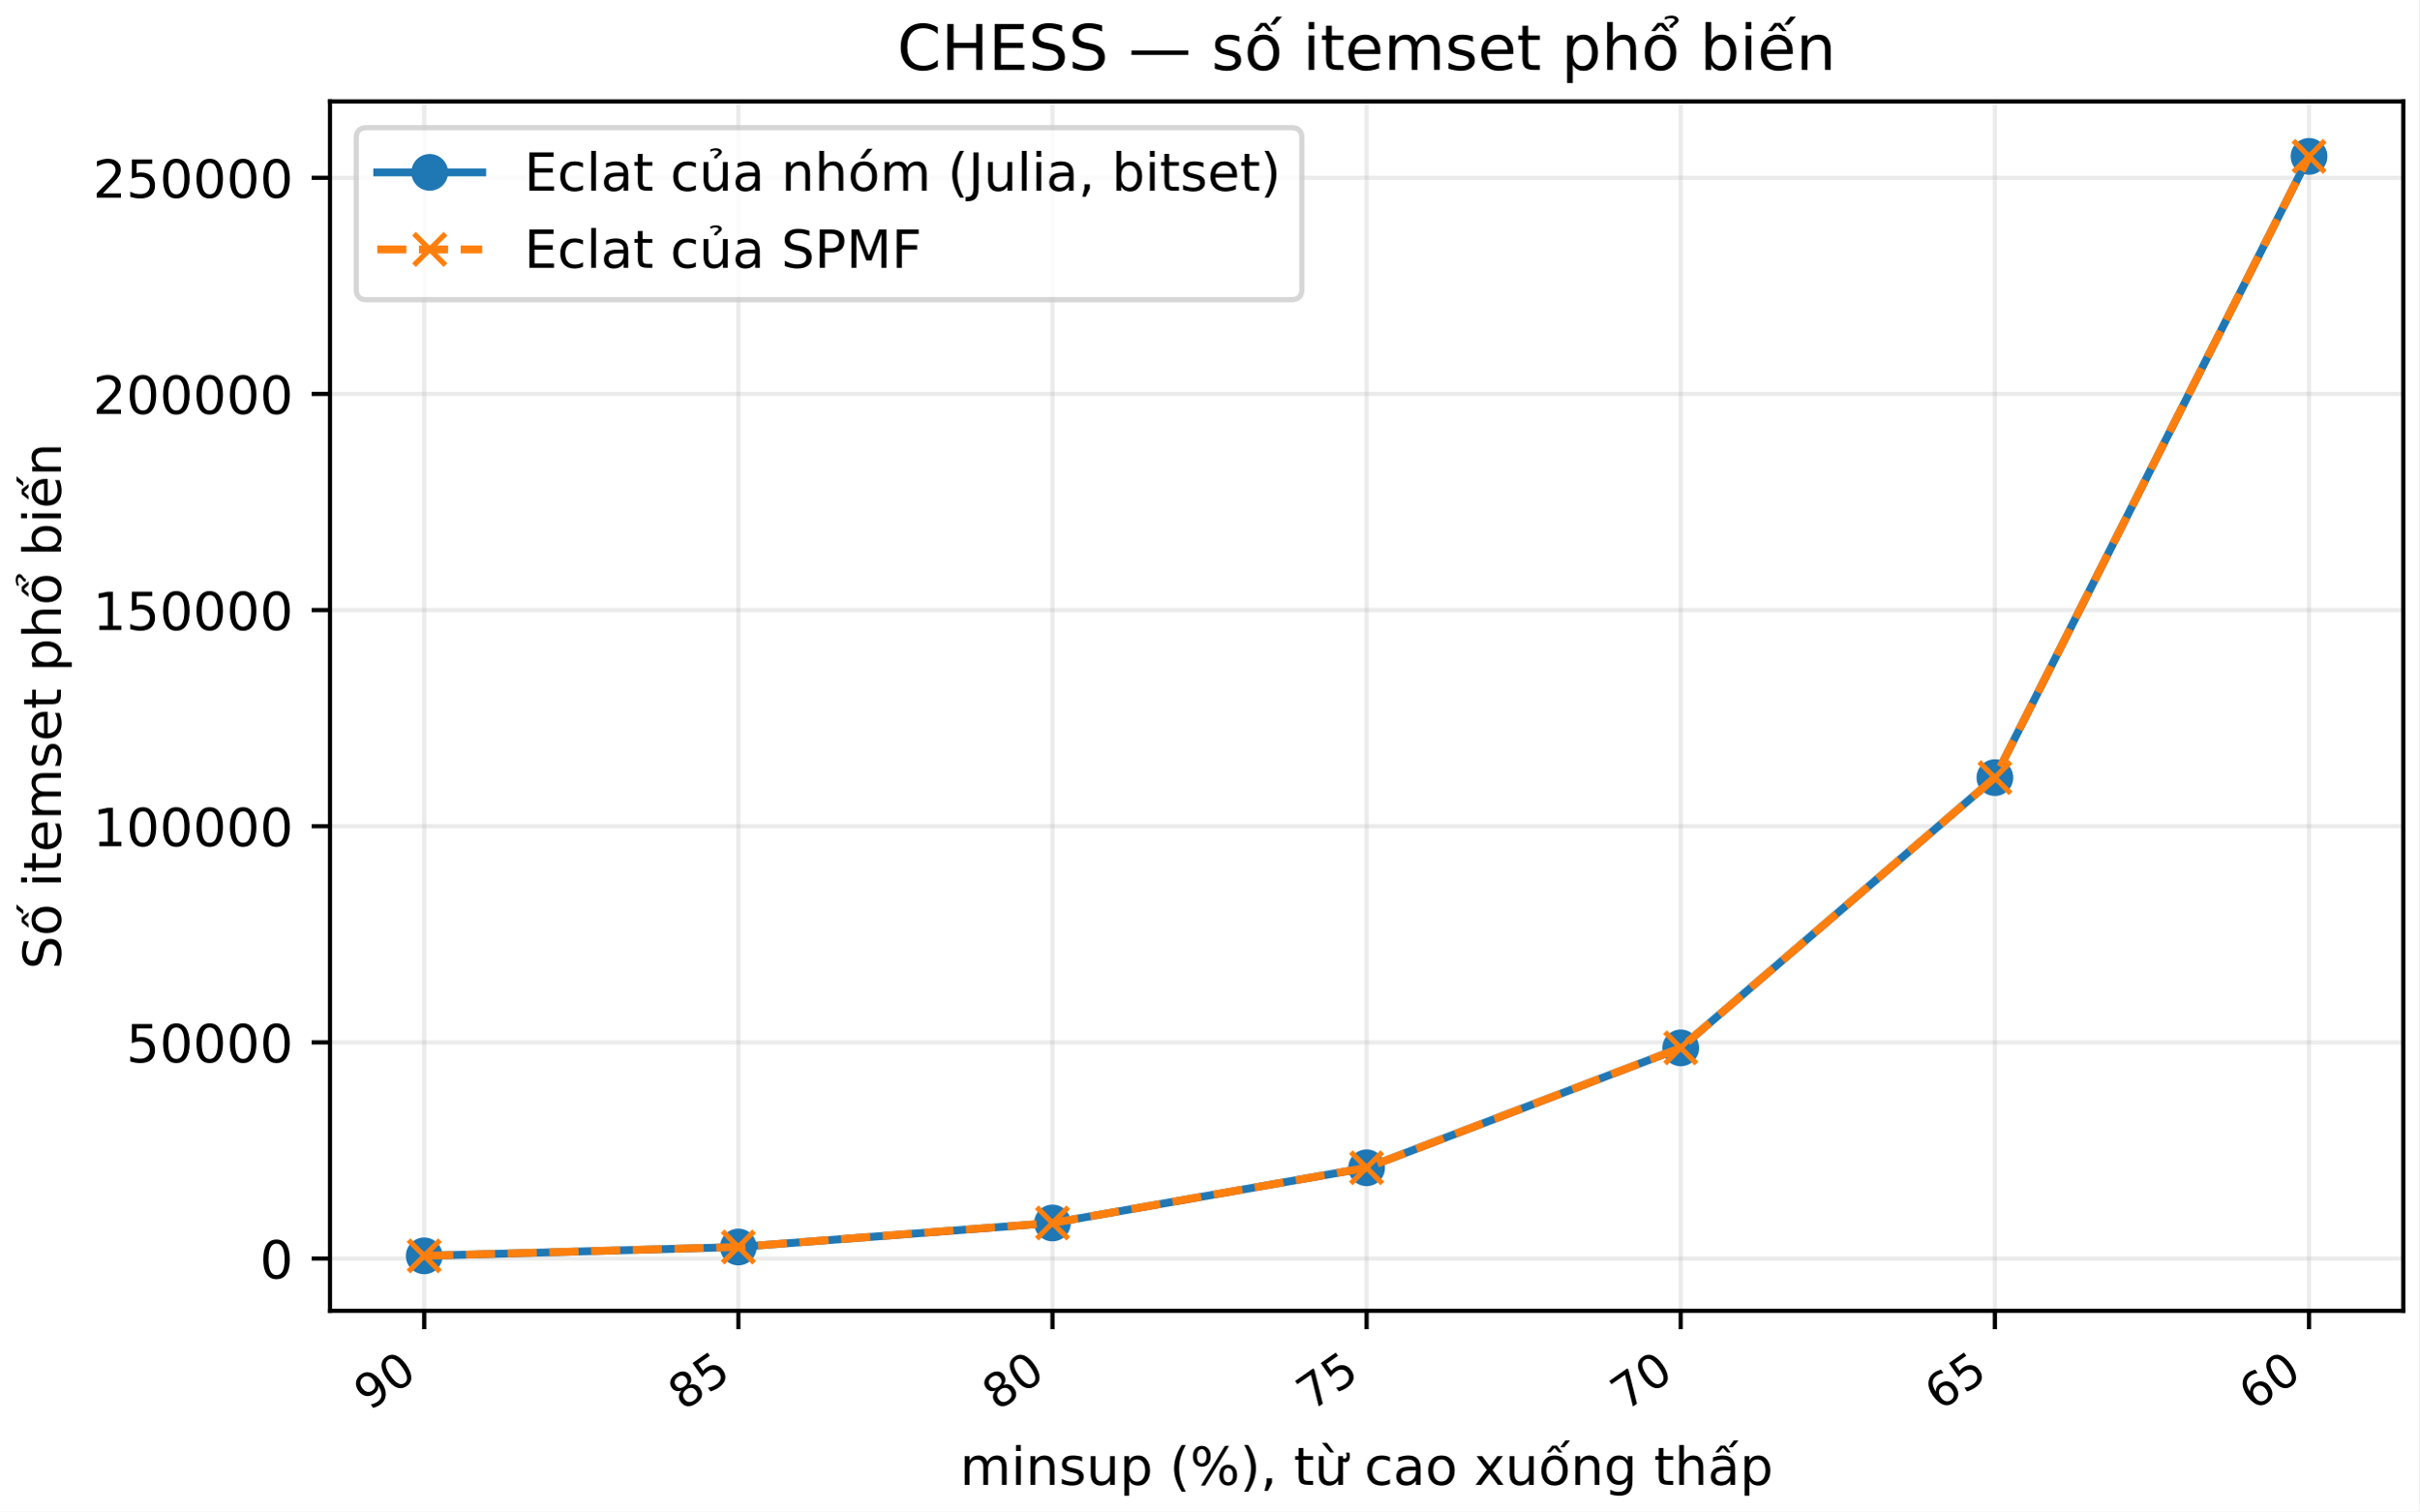
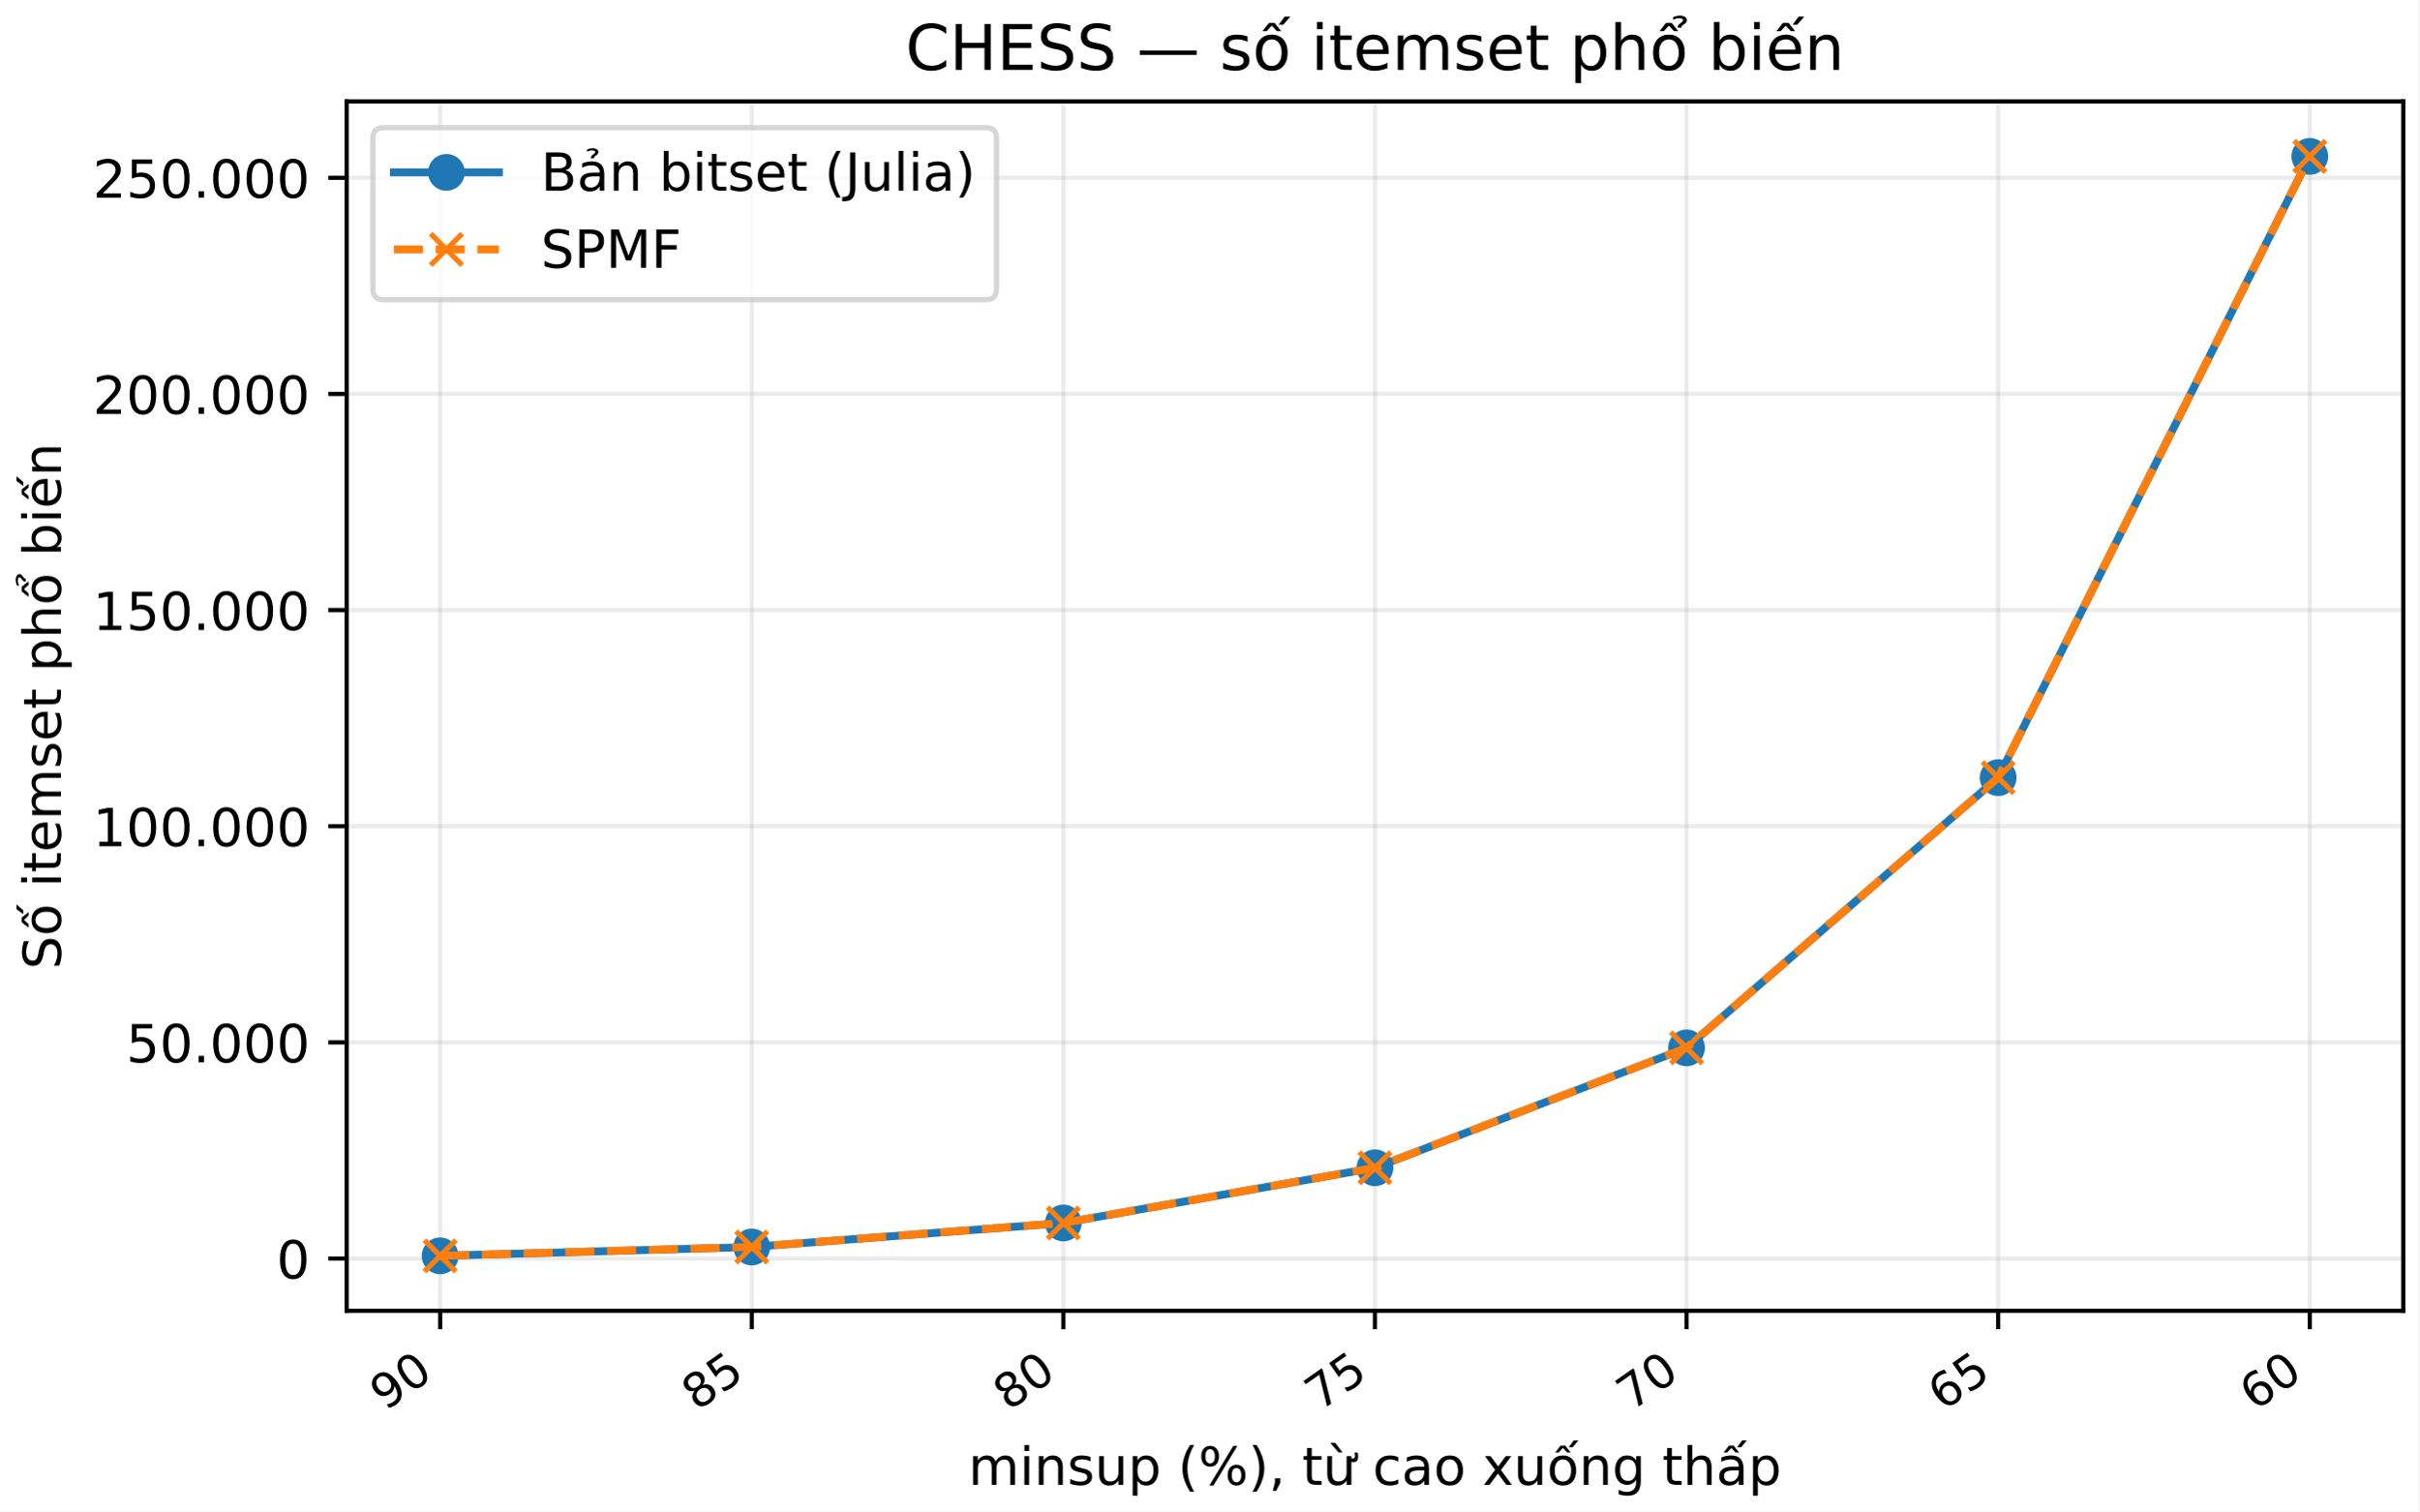
<svg xmlns="http://www.w3.org/2000/svg" xmlns:xlink="http://www.w3.org/1999/xlink" width="460.8pt" height="288pt" viewBox="0 0 460.8 288" version="1.1">
  <defs>
    <style type="text/css">*{stroke-linejoin: round; stroke-linecap: butt}</style>
  </defs>
  <g id="figure_1">
    <g id="patch_1">
      <path d="M 0 288  L 460.8 288  L 460.8 0  L 0 0  z " style="fill: #ffffff" />
    </g>
    <g id="axes_1">
      <g id="patch_2">
-         <path d="M 62.855 249.765  L 457.8 249.765  L 457.8 19.32  L 62.855 19.32  z " style="fill: #ffffff" />
+         <path d="M 66.033 249.765  L 457.8 249.765  L 457.8 19.32  L 66.033 19.32  z " style="fill: #ffffff" />
      </g>
      <g id="matplotlib.axis_1">
        <g id="xtick_1">
          <g id="line2d_1">
-             <path d="M 80.807 249.765  L 80.807 19.32  " clip-path="url(#p0d4916bf7c)" style="fill: none; stroke: #b0b0b0; stroke-opacity: 0.25; stroke-width: 0.8; stroke-linecap: square" />
+             <path d="M 83.841 249.765  L 83.841 19.32  " clip-path="url(#peea55f5ab8)" style="fill: none; stroke: #b0b0b0; stroke-opacity: 0.25; stroke-width: 0.8; stroke-linecap: square" />
          </g>
          <g id="line2d_2">
            <defs>
-               <path id="m0edde9a8f7" d="M 0 0  L 0 3.5  " style="stroke: #000000; stroke-width: 0.8" />
+               <path id="mf111eb7a8d" d="M 0 0  L 0 3.5  " style="stroke: #000000; stroke-width: 0.8" />
            </defs>
            <g>
-               <use xlink:href="#m0edde9a8f7" x="80.807" y="249.765" style="stroke: #000000; stroke-width: 0.8" />
+               <use xlink:href="#mf111eb7a8d" x="83.841" y="249.765" style="stroke: #000000; stroke-width: 0.8" />
            </g>
          </g>
          <g id="text_1">
-             <text style="font-size: 9px; font-family: 'DejaVu Sans', 'Bitstream Vera Sans', 'Computer Modern Sans Serif', 'Lucida Grande', 'Verdana', 'Geneva', 'Lucid', 'Arial', 'Helvetica', 'Avant Garde', sans-serif" transform="translate(70.35205 268.9353) rotate(-35)">90</text>
+             <text style="font-size: 9px; font-family: 'DejaVu Sans', 'Bitstream Vera Sans', 'Computer Modern Sans Serif', 'Lucida Grande', 'Verdana', 'Geneva', 'Lucid', 'Arial', 'Helvetica', 'Avant Garde', sans-serif" transform="translate(73.38572 268.9353) rotate(-35)">90</text>
          </g>
        </g>
        <g id="xtick_2">
          <g id="line2d_3">
-             <path d="M 140.647 249.765  L 140.647 19.32  " clip-path="url(#p0d4916bf7c)" style="fill: none; stroke: #b0b0b0; stroke-opacity: 0.25; stroke-width: 0.8; stroke-linecap: square" />
+             <path d="M 143.199 249.765  L 143.199 19.32  " clip-path="url(#peea55f5ab8)" style="fill: none; stroke: #b0b0b0; stroke-opacity: 0.25; stroke-width: 0.8; stroke-linecap: square" />
          </g>
          <g id="line2d_4">
            <g>
-               <use xlink:href="#m0edde9a8f7" x="140.647" y="249.765" style="stroke: #000000; stroke-width: 0.8" />
+               <use xlink:href="#mf111eb7a8d" x="143.199" y="249.765" style="stroke: #000000; stroke-width: 0.8" />
            </g>
          </g>
          <g id="text_2">
-             <text style="font-size: 9px; font-family: 'DejaVu Sans', 'Bitstream Vera Sans', 'Computer Modern Sans Serif', 'Lucida Grande', 'Verdana', 'Geneva', 'Lucid', 'Arial', 'Helvetica', 'Avant Garde', sans-serif" transform="translate(130.1922 268.9353) rotate(-35)">85</text>
+             <text style="font-size: 9px; font-family: 'DejaVu Sans', 'Bitstream Vera Sans', 'Computer Modern Sans Serif', 'Lucida Grande', 'Verdana', 'Geneva', 'Lucid', 'Arial', 'Helvetica', 'Avant Garde', sans-serif" transform="translate(132.7443 268.9353) rotate(-35)">85</text>
          </g>
        </g>
        <g id="xtick_3">
          <g id="line2d_5">
-             <path d="M 200.487 249.765  L 200.487 19.32  " clip-path="url(#p0d4916bf7c)" style="fill: none; stroke: #b0b0b0; stroke-opacity: 0.25; stroke-width: 0.8; stroke-linecap: square" />
+             <path d="M 202.558 249.765  L 202.558 19.32  " clip-path="url(#peea55f5ab8)" style="fill: none; stroke: #b0b0b0; stroke-opacity: 0.25; stroke-width: 0.8; stroke-linecap: square" />
          </g>
          <g id="line2d_6">
            <g>
-               <use xlink:href="#m0edde9a8f7" x="200.487" y="249.765" style="stroke: #000000; stroke-width: 0.8" />
+               <use xlink:href="#mf111eb7a8d" x="202.558" y="249.765" style="stroke: #000000; stroke-width: 0.8" />
            </g>
          </g>
          <g id="text_3">
-             <text style="font-size: 9px; font-family: 'DejaVu Sans', 'Bitstream Vera Sans', 'Computer Modern Sans Serif', 'Lucida Grande', 'Verdana', 'Geneva', 'Lucid', 'Arial', 'Helvetica', 'Avant Garde', sans-serif" transform="translate(190.0323 268.9353) rotate(-35)">80</text>
+             <text style="font-size: 9px; font-family: 'DejaVu Sans', 'Bitstream Vera Sans', 'Computer Modern Sans Serif', 'Lucida Grande', 'Verdana', 'Geneva', 'Lucid', 'Arial', 'Helvetica', 'Avant Garde', sans-serif" transform="translate(192.1029 268.9353) rotate(-35)">80</text>
          </g>
        </g>
        <g id="xtick_4">
          <g id="line2d_7">
-             <path d="M 260.327 249.765  L 260.327 19.32  " clip-path="url(#p0d4916bf7c)" style="fill: none; stroke: #b0b0b0; stroke-opacity: 0.25; stroke-width: 0.8; stroke-linecap: square" />
+             <path d="M 261.916 249.765  L 261.916 19.32  " clip-path="url(#peea55f5ab8)" style="fill: none; stroke: #b0b0b0; stroke-opacity: 0.25; stroke-width: 0.8; stroke-linecap: square" />
          </g>
          <g id="line2d_8">
            <g>
-               <use xlink:href="#m0edde9a8f7" x="260.327" y="249.765" style="stroke: #000000; stroke-width: 0.8" />
+               <use xlink:href="#mf111eb7a8d" x="261.916" y="249.765" style="stroke: #000000; stroke-width: 0.8" />
            </g>
          </g>
          <g id="text_4">
-             <text style="font-size: 9px; font-family: 'DejaVu Sans', 'Bitstream Vera Sans', 'Computer Modern Sans Serif', 'Lucida Grande', 'Verdana', 'Geneva', 'Lucid', 'Arial', 'Helvetica', 'Avant Garde', sans-serif" transform="translate(249.8724 268.9353) rotate(-35)">75</text>
+             <text style="font-size: 9px; font-family: 'DejaVu Sans', 'Bitstream Vera Sans', 'Computer Modern Sans Serif', 'Lucida Grande', 'Verdana', 'Geneva', 'Lucid', 'Arial', 'Helvetica', 'Avant Garde', sans-serif" transform="translate(251.4615 268.9353) rotate(-35)">75</text>
          </g>
        </g>
        <g id="xtick_5">
          <g id="line2d_9">
-             <path d="M 320.167 249.765  L 320.167 19.32  " clip-path="url(#p0d4916bf7c)" style="fill: none; stroke: #b0b0b0; stroke-opacity: 0.25; stroke-width: 0.8; stroke-linecap: square" />
+             <path d="M 321.275 249.765  L 321.275 19.32  " clip-path="url(#peea55f5ab8)" style="fill: none; stroke: #b0b0b0; stroke-opacity: 0.25; stroke-width: 0.8; stroke-linecap: square" />
          </g>
          <g id="line2d_10">
            <g>
-               <use xlink:href="#m0edde9a8f7" x="320.167" y="249.765" style="stroke: #000000; stroke-width: 0.8" />
+               <use xlink:href="#mf111eb7a8d" x="321.275" y="249.765" style="stroke: #000000; stroke-width: 0.8" />
            </g>
          </g>
          <g id="text_5">
-             <text style="font-size: 9px; font-family: 'DejaVu Sans', 'Bitstream Vera Sans', 'Computer Modern Sans Serif', 'Lucida Grande', 'Verdana', 'Geneva', 'Lucid', 'Arial', 'Helvetica', 'Avant Garde', sans-serif" transform="translate(309.7126 268.9353) rotate(-35)">70</text>
+             <text style="font-size: 9px; font-family: 'DejaVu Sans', 'Bitstream Vera Sans', 'Computer Modern Sans Serif', 'Lucida Grande', 'Verdana', 'Geneva', 'Lucid', 'Arial', 'Helvetica', 'Avant Garde', sans-serif" transform="translate(310.8201 268.9353) rotate(-35)">70</text>
          </g>
        </g>
        <g id="xtick_6">
          <g id="line2d_11">
-             <path d="M 380.008 249.765  L 380.008 19.32  " clip-path="url(#p0d4916bf7c)" style="fill: none; stroke: #b0b0b0; stroke-opacity: 0.25; stroke-width: 0.8; stroke-linecap: square" />
+             <path d="M 380.634 249.765  L 380.634 19.32  " clip-path="url(#peea55f5ab8)" style="fill: none; stroke: #b0b0b0; stroke-opacity: 0.25; stroke-width: 0.8; stroke-linecap: square" />
          </g>
          <g id="line2d_12">
            <g>
-               <use xlink:href="#m0edde9a8f7" x="380.008" y="249.765" style="stroke: #000000; stroke-width: 0.8" />
+               <use xlink:href="#mf111eb7a8d" x="380.634" y="249.765" style="stroke: #000000; stroke-width: 0.8" />
            </g>
          </g>
          <g id="text_6">
-             <text style="font-size: 9px; font-family: 'DejaVu Sans', 'Bitstream Vera Sans', 'Computer Modern Sans Serif', 'Lucida Grande', 'Verdana', 'Geneva', 'Lucid', 'Arial', 'Helvetica', 'Avant Garde', sans-serif" transform="translate(369.5527 268.9353) rotate(-35)">65</text>
+             <text style="font-size: 9px; font-family: 'DejaVu Sans', 'Bitstream Vera Sans', 'Computer Modern Sans Serif', 'Lucida Grande', 'Verdana', 'Geneva', 'Lucid', 'Arial', 'Helvetica', 'Avant Garde', sans-serif" transform="translate(370.1787 268.9353) rotate(-35)">65</text>
          </g>
        </g>
        <g id="xtick_7">
          <g id="line2d_13">
-             <path d="M 439.848 249.765  L 439.848 19.32  " clip-path="url(#p0d4916bf7c)" style="fill: none; stroke: #b0b0b0; stroke-opacity: 0.25; stroke-width: 0.8; stroke-linecap: square" />
+             <path d="M 439.992 249.765  L 439.992 19.32  " clip-path="url(#peea55f5ab8)" style="fill: none; stroke: #b0b0b0; stroke-opacity: 0.25; stroke-width: 0.8; stroke-linecap: square" />
          </g>
          <g id="line2d_14">
            <g>
-               <use xlink:href="#m0edde9a8f7" x="439.848" y="249.765" style="stroke: #000000; stroke-width: 0.8" />
+               <use xlink:href="#mf111eb7a8d" x="439.992" y="249.765" style="stroke: #000000; stroke-width: 0.8" />
            </g>
          </g>
          <g id="text_7">
-             <text style="font-size: 9px; font-family: 'DejaVu Sans', 'Bitstream Vera Sans', 'Computer Modern Sans Serif', 'Lucida Grande', 'Verdana', 'Geneva', 'Lucid', 'Arial', 'Helvetica', 'Avant Garde', sans-serif" transform="translate(429.3928 268.9353) rotate(-35)">60</text>
+             <text style="font-size: 9px; font-family: 'DejaVu Sans', 'Bitstream Vera Sans', 'Computer Modern Sans Serif', 'Lucida Grande', 'Verdana', 'Geneva', 'Lucid', 'Arial', 'Helvetica', 'Avant Garde', sans-serif" transform="translate(429.5373 268.9353) rotate(-35)">60</text>
          </g>
        </g>
        <g id="text_8">
-           <text style="font-size: 10px; font-family: 'DejaVu Sans', 'Bitstream Vera Sans', 'Computer Modern Sans Serif', 'Lucida Grande', 'Verdana', 'Geneva', 'Lucid', 'Arial', 'Helvetica', 'Avant Garde', sans-serif; text-anchor: middle" x="260.327" y="282.92" transform="rotate(-0 260.3273 282.9201)">minsup (%), từ cao xuống thấp</text>
+           <text style="font-size: 10px; font-family: 'DejaVu Sans', 'Bitstream Vera Sans', 'Computer Modern Sans Serif', 'Lucida Grande', 'Verdana', 'Geneva', 'Lucid', 'Arial', 'Helvetica', 'Avant Garde', sans-serif; text-anchor: middle" x="261.916" y="282.92" transform="rotate(-0 261.9164 282.9201)">minsup (%), từ cao xuống thấp</text>
        </g>
      </g>
      <g id="matplotlib.axis_2">
        <g id="ytick_1">
          <g id="line2d_15">
-             <path d="M 62.855 239.802  L 457.8 239.802  " clip-path="url(#p0d4916bf7c)" style="fill: none; stroke: #b0b0b0; stroke-opacity: 0.25; stroke-width: 0.8; stroke-linecap: square" />
+             <path d="M 66.033 239.802  L 457.8 239.802  " clip-path="url(#peea55f5ab8)" style="fill: none; stroke: #b0b0b0; stroke-opacity: 0.25; stroke-width: 0.8; stroke-linecap: square" />
          </g>
          <g id="line2d_16">
            <defs>
-               <path id="m3b96e9f062" d="M 0 0  L -3.5 0  " style="stroke: #000000; stroke-width: 0.8" />
+               <path id="m8393edfee1" d="M 0 0  L -3.5 0  " style="stroke: #000000; stroke-width: 0.8" />
            </defs>
            <g>
-               <use xlink:href="#m3b96e9f062" x="62.855" y="239.802" style="stroke: #000000; stroke-width: 0.8" />
+               <use xlink:href="#m8393edfee1" x="66.033" y="239.802" style="stroke: #000000; stroke-width: 0.8" />
            </g>
          </g>
          <g id="text_9">
-             <text style="font-size: 10px; font-family: 'DejaVu Sans', 'Bitstream Vera Sans', 'Computer Modern Sans Serif', 'Lucida Grande', 'Verdana', 'Geneva', 'Lucid', 'Arial', 'Helvetica', 'Avant Garde', sans-serif; text-anchor: end" x="55.855" y="243.601" transform="rotate(-0 55.85493 243.6014)">0</text>
+             <text style="font-size: 10px; font-family: 'DejaVu Sans', 'Bitstream Vera Sans', 'Computer Modern Sans Serif', 'Lucida Grande', 'Verdana', 'Geneva', 'Lucid', 'Arial', 'Helvetica', 'Avant Garde', sans-serif; text-anchor: end" x="59.033" y="243.601" transform="rotate(-0 59.03305 243.6014)">0</text>
          </g>
        </g>
        <g id="ytick_2">
          <g id="line2d_17">
-             <path d="M 62.855 198.615  L 457.8 198.615  " clip-path="url(#p0d4916bf7c)" style="fill: none; stroke: #b0b0b0; stroke-opacity: 0.25; stroke-width: 0.8; stroke-linecap: square" />
+             <path d="M 66.033 198.615  L 457.8 198.615  " clip-path="url(#peea55f5ab8)" style="fill: none; stroke: #b0b0b0; stroke-opacity: 0.25; stroke-width: 0.8; stroke-linecap: square" />
          </g>
          <g id="line2d_18">
            <g>
-               <use xlink:href="#m3b96e9f062" x="62.855" y="198.615" style="stroke: #000000; stroke-width: 0.8" />
+               <use xlink:href="#m8393edfee1" x="66.033" y="198.615" style="stroke: #000000; stroke-width: 0.8" />
            </g>
          </g>
          <g id="text_10">
-             <text style="font-size: 10px; font-family: 'DejaVu Sans', 'Bitstream Vera Sans', 'Computer Modern Sans Serif', 'Lucida Grande', 'Verdana', 'Geneva', 'Lucid', 'Arial', 'Helvetica', 'Avant Garde', sans-serif; text-anchor: end" x="55.855" y="202.414" transform="rotate(-0 55.85493 202.4145)">50000</text>
+             <text style="font-size: 10px; font-family: 'DejaVu Sans', 'Bitstream Vera Sans', 'Computer Modern Sans Serif', 'Lucida Grande', 'Verdana', 'Geneva', 'Lucid', 'Arial', 'Helvetica', 'Avant Garde', sans-serif; text-anchor: end" x="59.033" y="202.414" transform="rotate(-0 59.03305 202.4145)">50.000</text>
          </g>
        </g>
        <g id="ytick_3">
          <g id="line2d_19">
-             <path d="M 62.855 157.428  L 457.8 157.428  " clip-path="url(#p0d4916bf7c)" style="fill: none; stroke: #b0b0b0; stroke-opacity: 0.25; stroke-width: 0.8; stroke-linecap: square" />
+             <path d="M 66.033 157.428  L 457.8 157.428  " clip-path="url(#peea55f5ab8)" style="fill: none; stroke: #b0b0b0; stroke-opacity: 0.25; stroke-width: 0.8; stroke-linecap: square" />
          </g>
          <g id="line2d_20">
            <g>
-               <use xlink:href="#m3b96e9f062" x="62.855" y="157.428" style="stroke: #000000; stroke-width: 0.8" />
+               <use xlink:href="#m8393edfee1" x="66.033" y="157.428" style="stroke: #000000; stroke-width: 0.8" />
            </g>
          </g>
          <g id="text_11">
-             <text style="font-size: 10px; font-family: 'DejaVu Sans', 'Bitstream Vera Sans', 'Computer Modern Sans Serif', 'Lucida Grande', 'Verdana', 'Geneva', 'Lucid', 'Arial', 'Helvetica', 'Avant Garde', sans-serif; text-anchor: end" x="55.855" y="161.228" transform="rotate(-0 55.85493 161.2275)">100000</text>
+             <text style="font-size: 10px; font-family: 'DejaVu Sans', 'Bitstream Vera Sans', 'Computer Modern Sans Serif', 'Lucida Grande', 'Verdana', 'Geneva', 'Lucid', 'Arial', 'Helvetica', 'Avant Garde', sans-serif; text-anchor: end" x="59.033" y="161.228" transform="rotate(-0 59.03305 161.2275)">100.000</text>
          </g>
        </g>
        <g id="ytick_4">
          <g id="line2d_21">
-             <path d="M 62.855 116.241  L 457.8 116.241  " clip-path="url(#p0d4916bf7c)" style="fill: none; stroke: #b0b0b0; stroke-opacity: 0.25; stroke-width: 0.8; stroke-linecap: square" />
+             <path d="M 66.033 116.241  L 457.8 116.241  " clip-path="url(#peea55f5ab8)" style="fill: none; stroke: #b0b0b0; stroke-opacity: 0.25; stroke-width: 0.8; stroke-linecap: square" />
          </g>
          <g id="line2d_22">
            <g>
-               <use xlink:href="#m3b96e9f062" x="62.855" y="116.241" style="stroke: #000000; stroke-width: 0.8" />
+               <use xlink:href="#m8393edfee1" x="66.033" y="116.241" style="stroke: #000000; stroke-width: 0.8" />
            </g>
          </g>
          <g id="text_12">
-             <text style="font-size: 10px; font-family: 'DejaVu Sans', 'Bitstream Vera Sans', 'Computer Modern Sans Serif', 'Lucida Grande', 'Verdana', 'Geneva', 'Lucid', 'Arial', 'Helvetica', 'Avant Garde', sans-serif; text-anchor: end" x="55.855" y="120.041" transform="rotate(-0 55.85493 120.0406)">150000</text>
+             <text style="font-size: 10px; font-family: 'DejaVu Sans', 'Bitstream Vera Sans', 'Computer Modern Sans Serif', 'Lucida Grande', 'Verdana', 'Geneva', 'Lucid', 'Arial', 'Helvetica', 'Avant Garde', sans-serif; text-anchor: end" x="59.033" y="120.041" transform="rotate(-0 59.03305 120.0406)">150.000</text>
          </g>
        </g>
        <g id="ytick_5">
          <g id="line2d_23">
-             <path d="M 62.855 75.054  L 457.8 75.054  " clip-path="url(#p0d4916bf7c)" style="fill: none; stroke: #b0b0b0; stroke-opacity: 0.25; stroke-width: 0.8; stroke-linecap: square" />
+             <path d="M 66.033 75.054  L 457.8 75.054  " clip-path="url(#peea55f5ab8)" style="fill: none; stroke: #b0b0b0; stroke-opacity: 0.25; stroke-width: 0.8; stroke-linecap: square" />
          </g>
          <g id="line2d_24">
            <g>
-               <use xlink:href="#m3b96e9f062" x="62.855" y="75.054" style="stroke: #000000; stroke-width: 0.8" />
+               <use xlink:href="#m8393edfee1" x="66.033" y="75.054" style="stroke: #000000; stroke-width: 0.8" />
            </g>
          </g>
          <g id="text_13">
-             <text style="font-size: 10px; font-family: 'DejaVu Sans', 'Bitstream Vera Sans', 'Computer Modern Sans Serif', 'Lucida Grande', 'Verdana', 'Geneva', 'Lucid', 'Arial', 'Helvetica', 'Avant Garde', sans-serif; text-anchor: end" x="55.855" y="78.854" transform="rotate(-0 55.85493 78.85369)">200000</text>
+             <text style="font-size: 10px; font-family: 'DejaVu Sans', 'Bitstream Vera Sans', 'Computer Modern Sans Serif', 'Lucida Grande', 'Verdana', 'Geneva', 'Lucid', 'Arial', 'Helvetica', 'Avant Garde', sans-serif; text-anchor: end" x="59.033" y="78.854" transform="rotate(-0 59.03305 78.85369)">200.000</text>
          </g>
        </g>
        <g id="ytick_6">
          <g id="line2d_25">
-             <path d="M 62.855 33.868  L 457.8 33.868  " clip-path="url(#p0d4916bf7c)" style="fill: none; stroke: #b0b0b0; stroke-opacity: 0.25; stroke-width: 0.8; stroke-linecap: square" />
+             <path d="M 66.033 33.868  L 457.8 33.868  " clip-path="url(#peea55f5ab8)" style="fill: none; stroke: #b0b0b0; stroke-opacity: 0.25; stroke-width: 0.8; stroke-linecap: square" />
          </g>
          <g id="line2d_26">
            <g>
-               <use xlink:href="#m3b96e9f062" x="62.855" y="33.868" style="stroke: #000000; stroke-width: 0.8" />
+               <use xlink:href="#m8393edfee1" x="66.033" y="33.868" style="stroke: #000000; stroke-width: 0.8" />
            </g>
          </g>
          <g id="text_14">
-             <text style="font-size: 10px; font-family: 'DejaVu Sans', 'Bitstream Vera Sans', 'Computer Modern Sans Serif', 'Lucida Grande', 'Verdana', 'Geneva', 'Lucid', 'Arial', 'Helvetica', 'Avant Garde', sans-serif; text-anchor: end" x="55.855" y="37.667" transform="rotate(-0 55.85493 37.66676)">250000</text>
+             <text style="font-size: 10px; font-family: 'DejaVu Sans', 'Bitstream Vera Sans', 'Computer Modern Sans Serif', 'Lucida Grande', 'Verdana', 'Geneva', 'Lucid', 'Arial', 'Helvetica', 'Avant Garde', sans-serif; text-anchor: end" x="59.033" y="37.667" transform="rotate(-0 59.03305 37.66676)">250.000</text>
          </g>
        </g>
        <g id="text_15">
          <text style="font-size: 10px; font-family: 'DejaVu Sans', 'Bitstream Vera Sans', 'Computer Modern Sans Serif', 'Lucida Grande', 'Verdana', 'Geneva', 'Lucid', 'Arial', 'Helvetica', 'Avant Garde', sans-serif; text-anchor: middle" x="11.6" y="134.542" transform="rotate(-90 11.60024 134.5424)">Số itemset phổ biến</text>
        </g>
      </g>
      <g id="line2d_27">
-         <path d="M 80.807 239.29  L 140.647 237.604  L 200.487 233.025  L 260.327 222.509  L 320.167 199.661  L 380.008 148.17  L 439.848 29.795  " clip-path="url(#p0d4916bf7c)" style="fill: none; stroke: #1f77b4; stroke-width: 1.5; stroke-linecap: square" />
+         <path d="M 83.841 239.29  L 143.199 237.604  L 202.558 233.025  L 261.916 222.509  L 321.275 199.661  L 380.634 148.17  L 439.992 29.795  " clip-path="url(#peea55f5ab8)" style="fill: none; stroke: #1f77b4; stroke-width: 1.5; stroke-linecap: square" />
        <defs>
-           <path id="m278c9ea52c" d="M 0 3  C 0.796 3 1.559 2.684 2.121 2.121  C 2.684 1.559 3 0.796 3 0  C 3 -0.796 2.684 -1.559 2.121 -2.121  C 1.559 -2.684 0.796 -3 0 -3  C -0.796 -3 -1.559 -2.684 -2.121 -2.121  C -2.684 -1.559 -3 -0.796 -3 0  C -3 0.796 -2.684 1.559 -2.121 2.121  C -1.559 2.684 -0.796 3 0 3  z " style="stroke: #1f77b4" />
+           <path id="mf6d4ae1aa7" d="M 0 3  C 0.796 3 1.559 2.684 2.121 2.121  C 2.684 1.559 3 0.796 3 0  C 3 -0.796 2.684 -1.559 2.121 -2.121  C 1.559 -2.684 0.796 -3 0 -3  C -0.796 -3 -1.559 -2.684 -2.121 -2.121  C -2.684 -1.559 -3 -0.796 -3 0  C -3 0.796 -2.684 1.559 -2.121 2.121  C -1.559 2.684 -0.796 3 0 3  z " style="stroke: #1f77b4" />
        </defs>
-         <g clip-path="url(#p0d4916bf7c)">
-           <use xlink:href="#m278c9ea52c" x="80.807" y="239.29" style="fill: #1f77b4; stroke: #1f77b4" />
-           <use xlink:href="#m278c9ea52c" x="140.647" y="237.604" style="fill: #1f77b4; stroke: #1f77b4" />
-           <use xlink:href="#m278c9ea52c" x="200.487" y="233.025" style="fill: #1f77b4; stroke: #1f77b4" />
-           <use xlink:href="#m278c9ea52c" x="260.327" y="222.509" style="fill: #1f77b4; stroke: #1f77b4" />
-           <use xlink:href="#m278c9ea52c" x="320.167" y="199.661" style="fill: #1f77b4; stroke: #1f77b4" />
-           <use xlink:href="#m278c9ea52c" x="380.008" y="148.17" style="fill: #1f77b4; stroke: #1f77b4" />
-           <use xlink:href="#m278c9ea52c" x="439.848" y="29.795" style="fill: #1f77b4; stroke: #1f77b4" />
+         <g clip-path="url(#peea55f5ab8)">
+           <use xlink:href="#mf6d4ae1aa7" x="83.841" y="239.29" style="fill: #1f77b4; stroke: #1f77b4" />
+           <use xlink:href="#mf6d4ae1aa7" x="143.199" y="237.604" style="fill: #1f77b4; stroke: #1f77b4" />
+           <use xlink:href="#mf6d4ae1aa7" x="202.558" y="233.025" style="fill: #1f77b4; stroke: #1f77b4" />
+           <use xlink:href="#mf6d4ae1aa7" x="261.916" y="222.509" style="fill: #1f77b4; stroke: #1f77b4" />
+           <use xlink:href="#mf6d4ae1aa7" x="321.275" y="199.661" style="fill: #1f77b4; stroke: #1f77b4" />
+           <use xlink:href="#mf6d4ae1aa7" x="380.634" y="148.17" style="fill: #1f77b4; stroke: #1f77b4" />
+           <use xlink:href="#mf6d4ae1aa7" x="439.992" y="29.795" style="fill: #1f77b4; stroke: #1f77b4" />
        </g>
      </g>
      <g id="line2d_28">
-         <path d="M 80.807 239.29  L 140.647 237.604  L 200.487 233.025  L 260.327 222.509  L 320.167 199.661  L 380.008 148.17  L 439.848 29.795  " clip-path="url(#p0d4916bf7c)" style="fill: none; stroke-dasharray: 5.55,2.4; stroke-dashoffset: 0; stroke: #ff7f0e; stroke-width: 1.5" />
+         <path d="M 83.841 239.29  L 143.199 237.604  L 202.558 233.025  L 261.916 222.509  L 321.275 199.661  L 380.634 148.17  L 439.992 29.795  " clip-path="url(#peea55f5ab8)" style="fill: none; stroke-dasharray: 5.55,2.4; stroke-dashoffset: 0; stroke: #ff7f0e; stroke-width: 1.5" />
        <defs>
-           <path id="m385232da31" d="M -3 3  L 3 -3  M -3 -3  L 3 3  " style="stroke: #ff7f0e" />
+           <path id="m0ed7b96ea2" d="M -3 3  L 3 -3  M -3 -3  L 3 3  " style="stroke: #ff7f0e" />
        </defs>
-         <g clip-path="url(#p0d4916bf7c)">
-           <use xlink:href="#m385232da31" x="80.807" y="239.29" style="fill: #ff7f0e; stroke: #ff7f0e" />
-           <use xlink:href="#m385232da31" x="140.647" y="237.604" style="fill: #ff7f0e; stroke: #ff7f0e" />
-           <use xlink:href="#m385232da31" x="200.487" y="233.025" style="fill: #ff7f0e; stroke: #ff7f0e" />
-           <use xlink:href="#m385232da31" x="260.327" y="222.509" style="fill: #ff7f0e; stroke: #ff7f0e" />
-           <use xlink:href="#m385232da31" x="320.167" y="199.661" style="fill: #ff7f0e; stroke: #ff7f0e" />
-           <use xlink:href="#m385232da31" x="380.008" y="148.17" style="fill: #ff7f0e; stroke: #ff7f0e" />
-           <use xlink:href="#m385232da31" x="439.848" y="29.795" style="fill: #ff7f0e; stroke: #ff7f0e" />
+         <g clip-path="url(#peea55f5ab8)">
+           <use xlink:href="#m0ed7b96ea2" x="83.841" y="239.29" style="fill: #ff7f0e; stroke: #ff7f0e" />
+           <use xlink:href="#m0ed7b96ea2" x="143.199" y="237.604" style="fill: #ff7f0e; stroke: #ff7f0e" />
+           <use xlink:href="#m0ed7b96ea2" x="202.558" y="233.025" style="fill: #ff7f0e; stroke: #ff7f0e" />
+           <use xlink:href="#m0ed7b96ea2" x="261.916" y="222.509" style="fill: #ff7f0e; stroke: #ff7f0e" />
+           <use xlink:href="#m0ed7b96ea2" x="321.275" y="199.661" style="fill: #ff7f0e; stroke: #ff7f0e" />
+           <use xlink:href="#m0ed7b96ea2" x="380.634" y="148.17" style="fill: #ff7f0e; stroke: #ff7f0e" />
+           <use xlink:href="#m0ed7b96ea2" x="439.992" y="29.795" style="fill: #ff7f0e; stroke: #ff7f0e" />
        </g>
      </g>
      <g id="patch_3">
-         <path d="M 62.855 249.765  L 62.855 19.32  " style="fill: none; stroke: #000000; stroke-width: 0.8; stroke-linejoin: miter; stroke-linecap: square" />
+         <path d="M 66.033 249.765  L 66.033 19.32  " style="fill: none; stroke: #000000; stroke-width: 0.8; stroke-linejoin: miter; stroke-linecap: square" />
      </g>
      <g id="patch_4">
        <path d="M 457.8 249.765  L 457.8 19.32  " style="fill: none; stroke: #000000; stroke-width: 0.8; stroke-linejoin: miter; stroke-linecap: square" />
      </g>
      <g id="patch_5">
-         <path d="M 62.855 249.765  L 457.8 249.765  " style="fill: none; stroke: #000000; stroke-width: 0.8; stroke-linejoin: miter; stroke-linecap: square" />
+         <path d="M 66.033 249.765  L 457.8 249.765  " style="fill: none; stroke: #000000; stroke-width: 0.8; stroke-linejoin: miter; stroke-linecap: square" />
      </g>
      <g id="patch_6">
-         <path d="M 62.855 19.32  L 457.8 19.32  " style="fill: none; stroke: #000000; stroke-width: 0.8; stroke-linejoin: miter; stroke-linecap: square" />
+         <path d="M 66.033 19.32  L 457.8 19.32  " style="fill: none; stroke: #000000; stroke-width: 0.8; stroke-linejoin: miter; stroke-linecap: square" />
      </g>
      <g id="text_16">
-         <text style="font-size: 12px; font-family: 'DejaVu Sans', 'Bitstream Vera Sans', 'Computer Modern Sans Serif', 'Lucida Grande', 'Verdana', 'Geneva', 'Lucid', 'Arial', 'Helvetica', 'Avant Garde', sans-serif; text-anchor: middle" x="260.327" y="13.32" transform="rotate(-0 260.3273 13.32024)">CHESS — số itemset phổ biến</text>
+         <text style="font-size: 12px; font-family: 'DejaVu Sans', 'Bitstream Vera Sans', 'Computer Modern Sans Serif', 'Lucida Grande', 'Verdana', 'Geneva', 'Lucid', 'Arial', 'Helvetica', 'Avant Garde', sans-serif; text-anchor: middle" x="261.916" y="13.32" transform="rotate(-0 261.9164 13.32024)">CHESS — số itemset phổ biến</text>
      </g>
      <g id="legend_1">
        <g id="patch_7">
-           <path d="M 69.855 57.1  L 245.992 57.1  Q 247.992 57.1 247.992 55.1  L 247.992 26.32  Q 247.992 24.32 245.992 24.32  L 69.855 24.32  Q 67.855 24.32 67.855 26.32  L 67.855 55.1  Q 67.855 57.1 69.855 57.1  z " style="fill: #ffffff; opacity: 0.8; stroke: #cccccc; stroke-linejoin: miter" />
+           <path d="M 73.033 57.1  L 187.821 57.1  Q 189.821 57.1 189.821 55.1  L 189.821 26.32  Q 189.821 24.32 187.821 24.32  L 73.033 24.32  Q 71.033 24.32 71.033 26.32  L 71.033 55.1  Q 71.033 57.1 73.033 57.1  z " style="fill: #ffffff; opacity: 0.8; stroke: #cccccc; stroke-linejoin: miter" />
        </g>
        <g id="line2d_29">
-           <path d="M 71.855 32.842  L 81.855 32.842  L 91.855 32.842  " style="fill: none; stroke: #1f77b4; stroke-width: 1.5; stroke-linecap: square" />
+           <path d="M 75.033 32.842  L 85.033 32.842  L 95.033 32.842  " style="fill: none; stroke: #1f77b4; stroke-width: 1.5; stroke-linecap: square" />
          <g>
-             <use xlink:href="#m278c9ea52c" x="81.855" y="32.842" style="fill: #1f77b4; stroke: #1f77b4" />
+             <use xlink:href="#mf6d4ae1aa7" x="85.033" y="32.842" style="fill: #1f77b4; stroke: #1f77b4" />
          </g>
        </g>
        <g id="text_17">
-           <text style="font-size: 10px; font-family: 'DejaVu Sans', 'Bitstream Vera Sans', 'Computer Modern Sans Serif', 'Lucida Grande', 'Verdana', 'Geneva', 'Lucid', 'Arial', 'Helvetica', 'Avant Garde', sans-serif; text-anchor: start" x="99.855" y="36.342" transform="rotate(-0 99.85493 36.34211)">Eclat của nhóm (Julia, bitset)</text>
+           <text style="font-size: 10px; font-family: 'DejaVu Sans', 'Bitstream Vera Sans', 'Computer Modern Sans Serif', 'Lucida Grande', 'Verdana', 'Geneva', 'Lucid', 'Arial', 'Helvetica', 'Avant Garde', sans-serif; text-anchor: start" x="103.033" y="36.342" transform="rotate(-0 103.0331 36.34211)">Bản bitset (Julia)</text>
        </g>
        <g id="line2d_30">
-           <path d="M 71.855 47.52  L 81.855 47.52  L 91.855 47.52  " style="fill: none; stroke-dasharray: 5.55,2.4; stroke-dashoffset: 0; stroke: #ff7f0e; stroke-width: 1.5" />
+           <path d="M 75.033 47.52  L 85.033 47.52  L 95.033 47.52  " style="fill: none; stroke-dasharray: 5.55,2.4; stroke-dashoffset: 0; stroke: #ff7f0e; stroke-width: 1.5" />
          <g>
-             <use xlink:href="#m385232da31" x="81.855" y="47.52" style="fill: #ff7f0e; stroke: #ff7f0e" />
+             <use xlink:href="#m0ed7b96ea2" x="85.033" y="47.52" style="fill: #ff7f0e; stroke: #ff7f0e" />
          </g>
        </g>
        <g id="text_18">
-           <text style="font-size: 10px; font-family: 'DejaVu Sans', 'Bitstream Vera Sans', 'Computer Modern Sans Serif', 'Lucida Grande', 'Verdana', 'Geneva', 'Lucid', 'Arial', 'Helvetica', 'Avant Garde', sans-serif; text-anchor: start" x="99.855" y="51.02" transform="rotate(-0 99.85493 51.02024)">Eclat của SPMF</text>
+           <text style="font-size: 10px; font-family: 'DejaVu Sans', 'Bitstream Vera Sans', 'Computer Modern Sans Serif', 'Lucida Grande', 'Verdana', 'Geneva', 'Lucid', 'Arial', 'Helvetica', 'Avant Garde', sans-serif; text-anchor: start" x="103.033" y="51.02" transform="rotate(-0 103.0331 51.02024)">SPMF</text>
        </g>
      </g>
    </g>
  </g>
  <defs>
-     <clipPath id="p0d4916bf7c">
-       <rect x="62.855" y="19.32" width="394.945" height="230.444" />
+     <clipPath id="peea55f5ab8">
+       <rect x="66.033" y="19.32" width="391.767" height="230.444" />
    </clipPath>
  </defs>
</svg>
